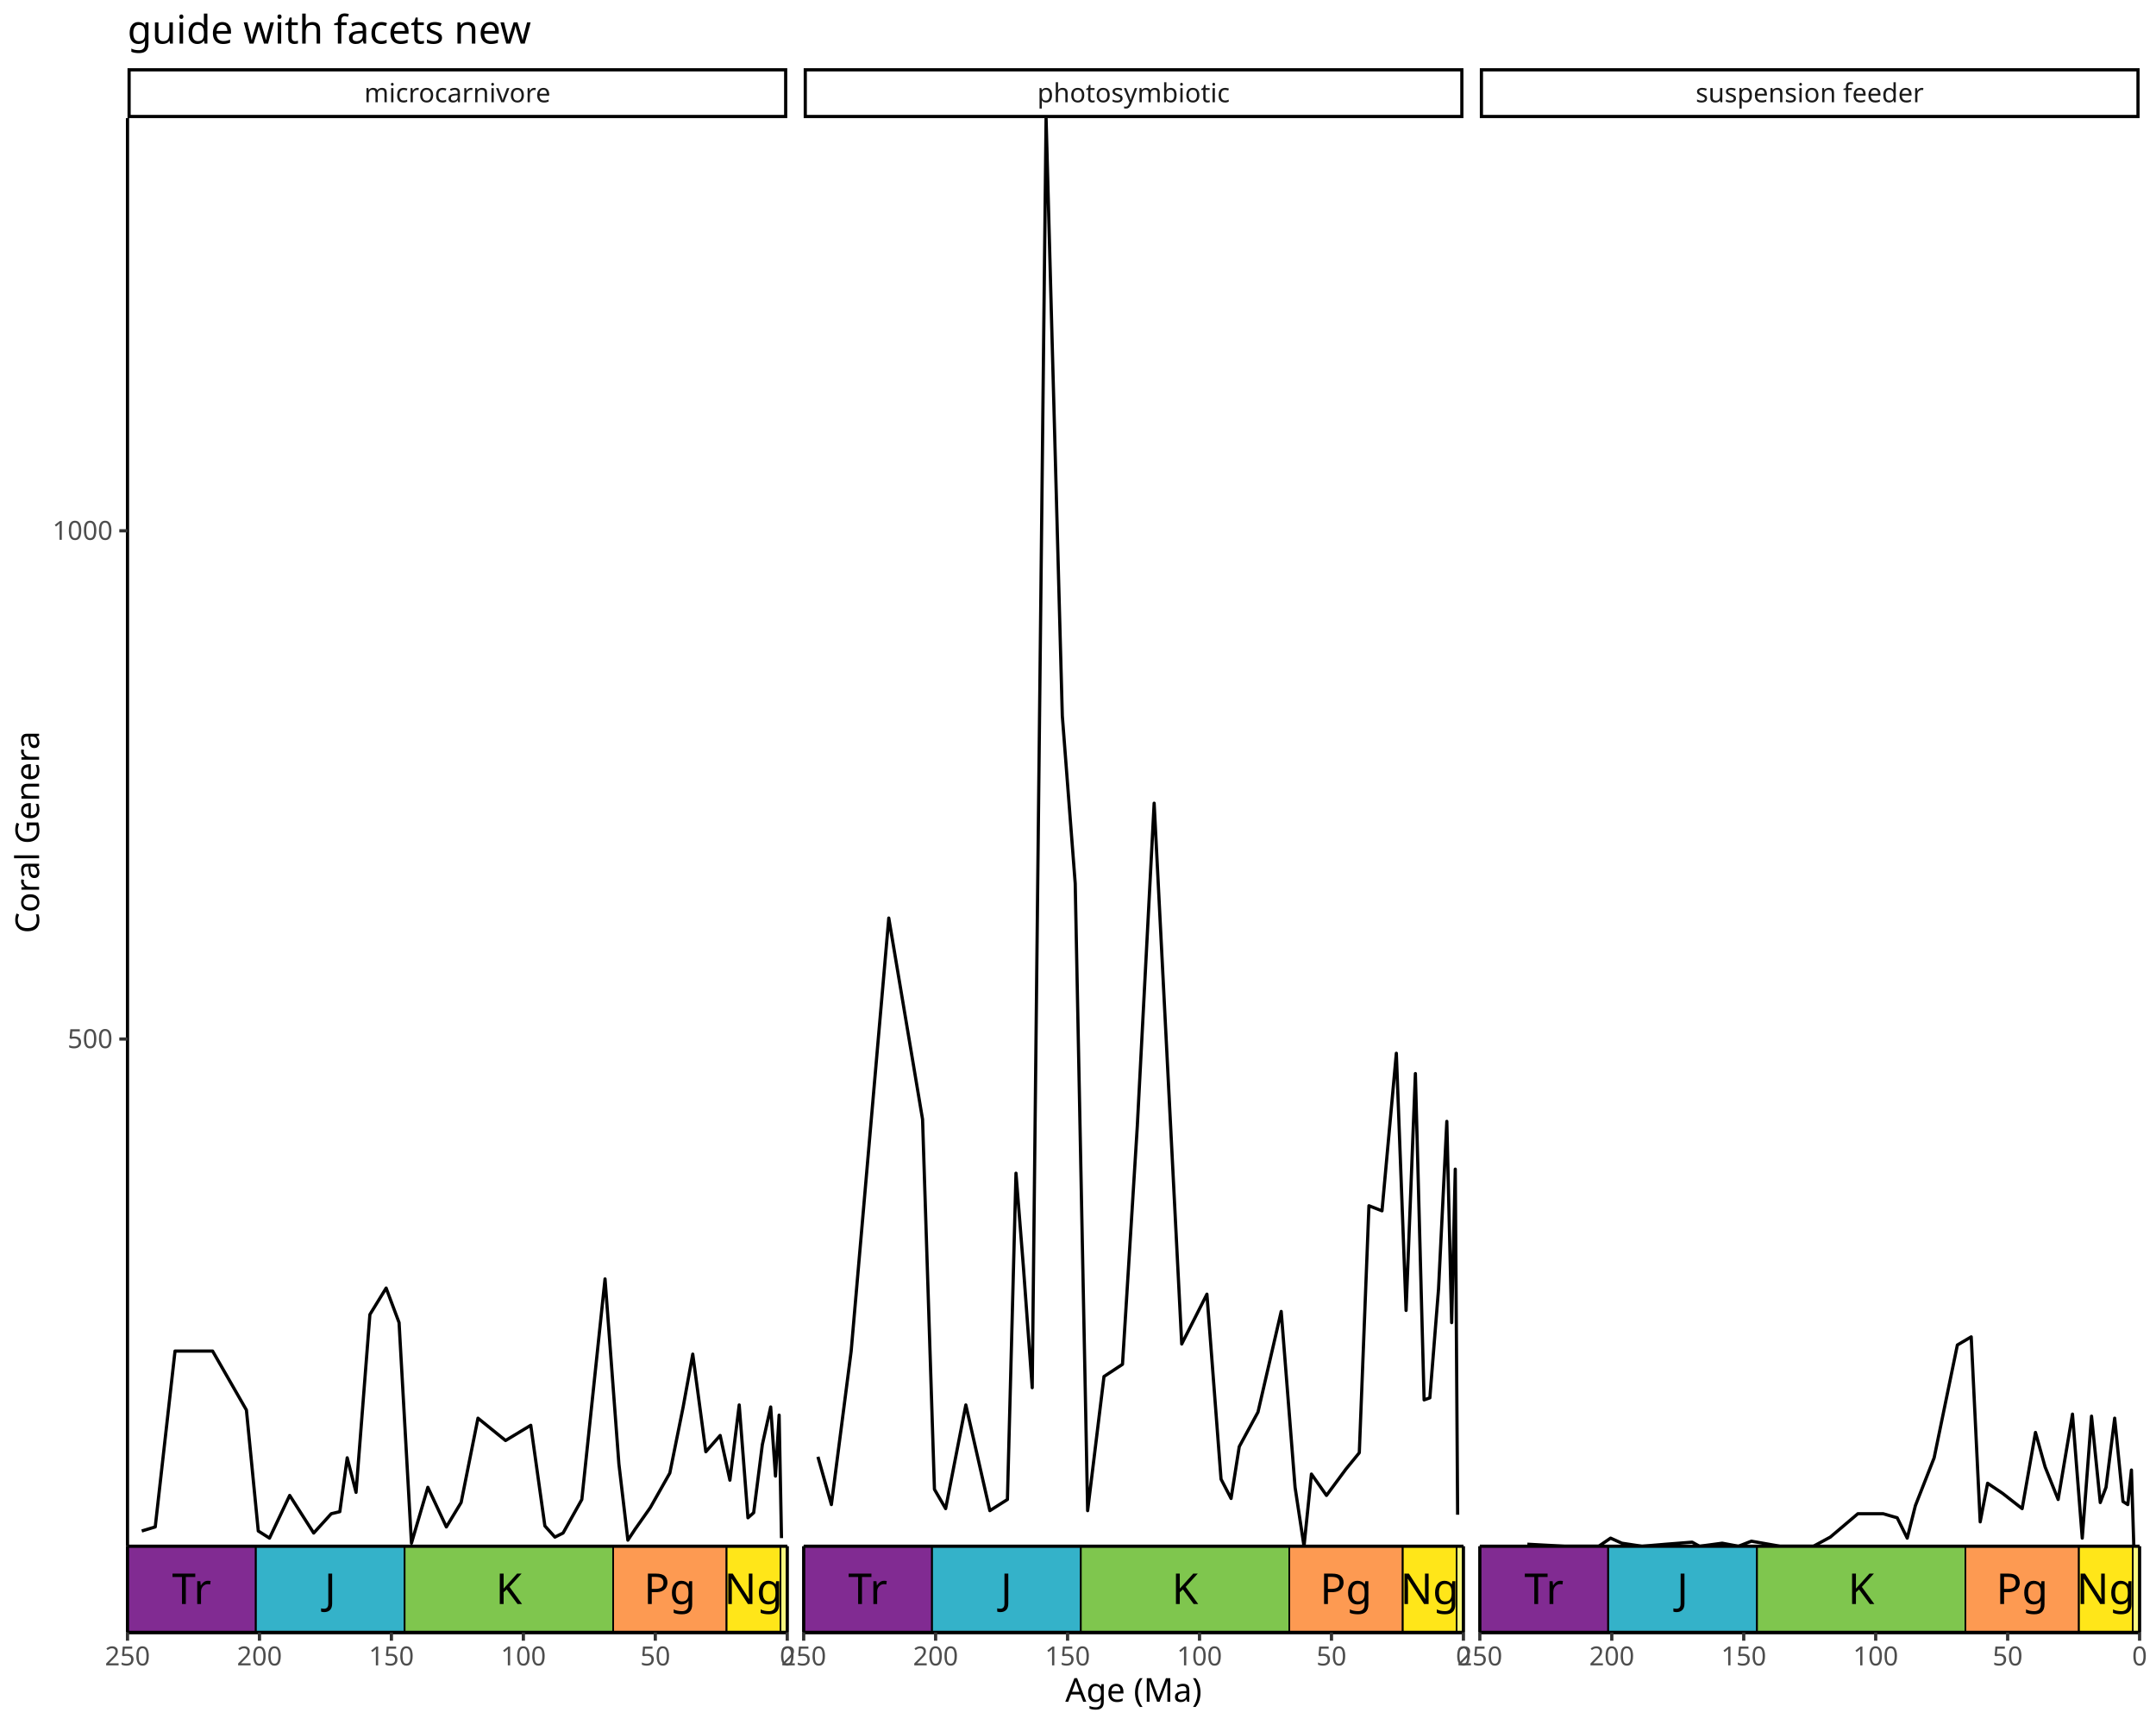
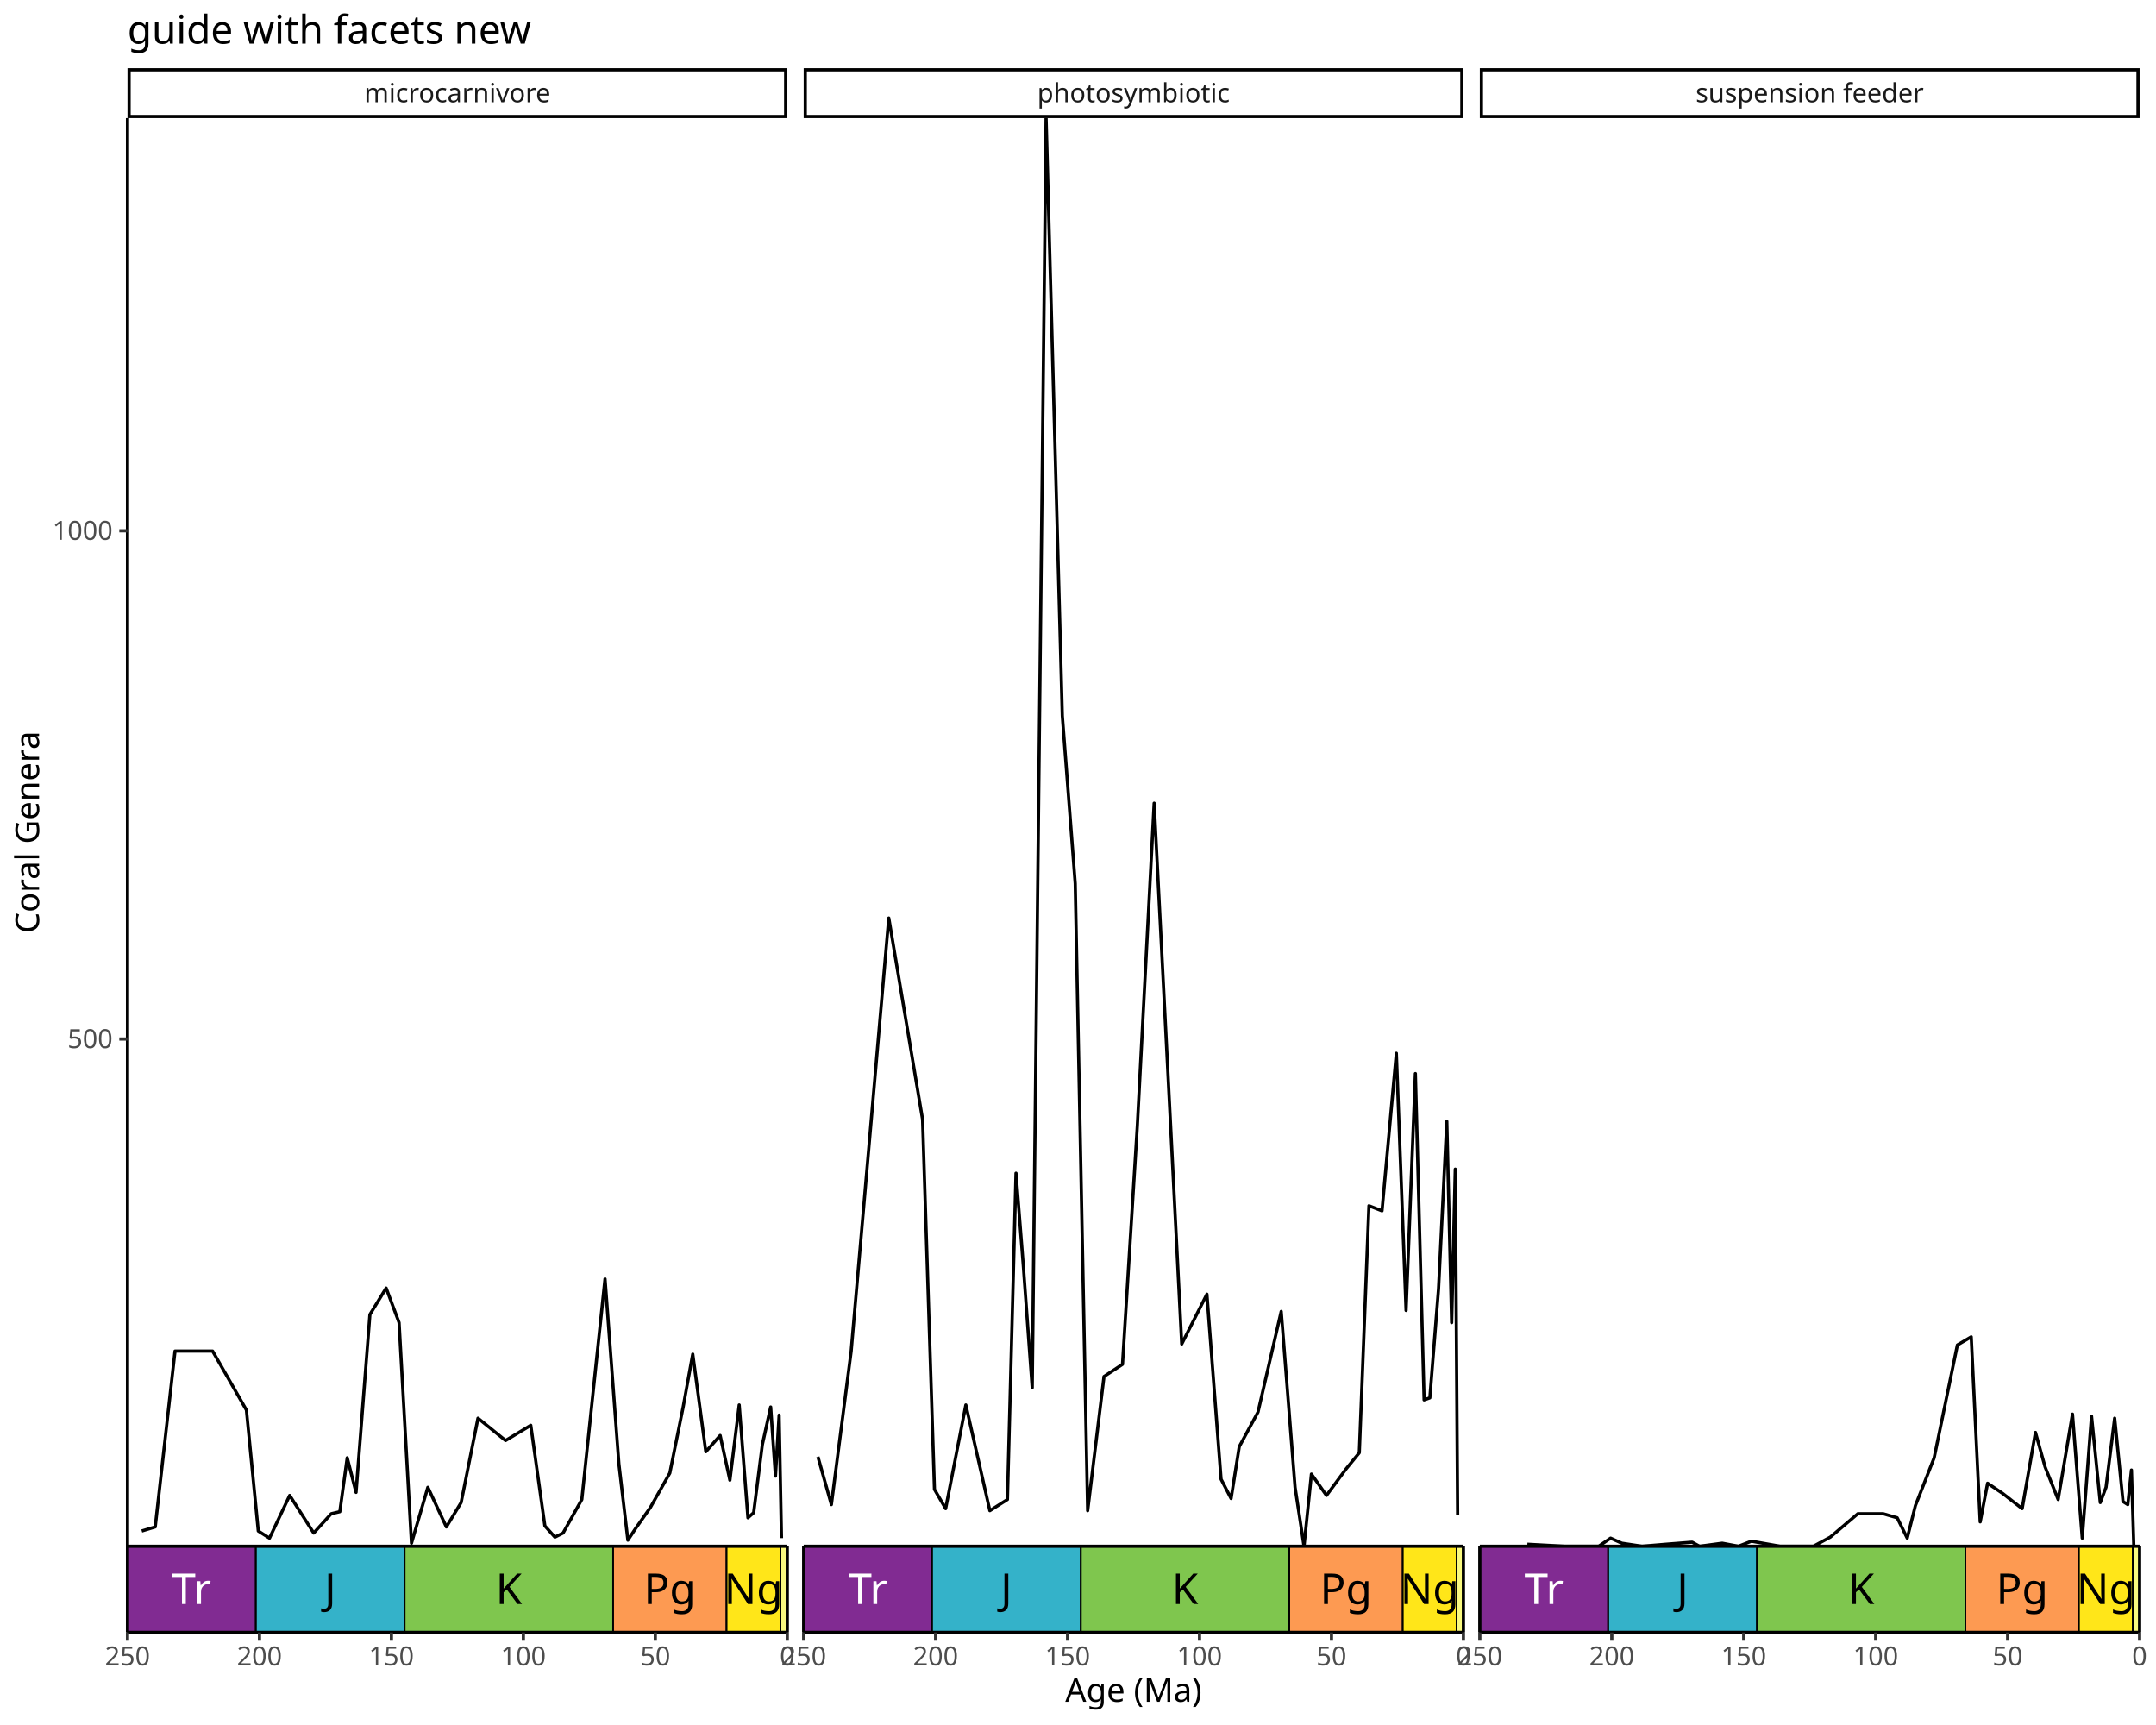
<svg xmlns="http://www.w3.org/2000/svg" class="svglite" data-engine-version="2.0" width="720.00pt" height="576.00pt" viewBox="0 0 720.00 576.00">
  <defs>
    <style type="text/css">
    .svglite line, .svglite polyline, .svglite polygon, .svglite path, .svglite rect, .svglite circle {
      fill: none;
      stroke: #000000;
      stroke-linecap: round;
      stroke-linejoin: round;
      stroke-miterlimit: 10.00;
    }
  </style>
  </defs>
  <rect width="100%" height="100%" style="stroke: none; fill: #FFFFFF;" />
  <defs>
    <clipPath id="cpMC4wMHw3MjAuMDB8MC4wMHw1NzYuMDA=">
      <rect x="0.00" y="0.00" width="720.00" height="576.00" />
    </clipPath>
  </defs>
  <g clip-path="url(#cpMC4wMHw3MjAuMDB8MC4wMHw1NzYuMDA=)">
    <rect x="0" y="0.00" width="720.00" height="576.00" style="stroke-width: 1.07; stroke: #FFFFFF; fill: #FFFFFF;" />
  </g>
  <defs>
    <clipPath id="cpNDIuNTh8MjYyLjkxfDM5LjQzfDUxNi4zMQ==">
      <rect x="42.58" y="39.43" width="220.33" height="476.88" />
    </clipPath>
  </defs>
  <g clip-path="url(#cpNDIuNTh8MjYyLjkxfDM5LjQzfDUxNi4zMQ==)">
    <rect x="42.58" y="39.43" width="220.33" height="476.88" style="stroke-width: 1.07; stroke: none; fill: #FFFFFF;" />
    <polyline points="47.34,511.22 51.84,509.86 58.45,451.14 71.00,451.14 82.29,470.83 86.25,511.22 90.00,513.60 96.74,499.34 104.76,511.90 110.62,505.45 113.48,504.77 115.95,486.78 118.90,498.32 123.53,438.93 128.95,430.10 133.27,441.64 137.41,515.29 142.88,496.63 149.06,509.86 153.99,501.72 159.62,473.55 168.83,481.01 177.25,475.92 181.96,509.52 185.31,513.26 188.04,511.90 194.30,500.70 202.05,427.05 206.68,488.82 209.68,514.28 212.15,510.54 217.17,503.41 223.69,491.87 228.14,469.81 231.35,452.16 235.71,484.75 240.50,479.32 243.75,494.25 246.86,469.13 249.78,506.81 251.69,505.11 254.59,482.37 257.37,469.81 258.97,492.89 260.19,472.53 260.98,513.60 " style="stroke-width: 1.07; stroke-linecap: butt;" />
  </g>
  <g clip-path="url(#cpMC4wMHw3MjAuMDB8MC4wMHw1NzYuMDA=)">
</g>
  <defs>
    <clipPath id="cpMjY4LjM5fDQ4OC43MXwzOS40M3w1MTYuMzE=">
      <rect x="268.39" y="39.43" width="220.33" height="476.88" />
    </clipPath>
  </defs>
  <g clip-path="url(#cpMjY4LjM5fDQ4OC43MXwzOS40M3w1MTYuMzE=)">
    <rect x="268.39" y="39.43" width="220.33" height="476.88" style="stroke-width: 1.07; stroke: none; fill: #FFFFFF;" />
    <polyline points="273.15,486.44 277.64,502.40 284.25,451.14 296.81,306.55 308.09,373.76 312.06,497.31 315.80,503.75 322.54,469.13 330.56,504.43 336.43,500.70 339.29,391.75 341.76,422.97 344.71,463.36 349.34,39.43 354.76,239.01 359.07,295.01 363.22,504.43 368.68,459.63 374.86,455.56 379.80,376.13 385.43,268.20 394.64,448.77 403.05,432.14 407.77,493.91 411.12,500.36 413.85,483.05 420.11,471.51 427.86,437.91 432.49,496.63 435.48,516.31 437.95,492.21 442.98,499.34 449.50,490.52 453.94,485.09 457.16,402.61 461.52,404.31 466.31,351.70 469.56,437.57 472.67,358.48 475.58,467.44 477.50,466.76 480.40,430.44 483.17,374.44 484.78,441.64 485.99,390.39 486.78,505.79 " style="stroke-width: 1.07; stroke-linecap: butt;" />
  </g>
  <g clip-path="url(#cpMC4wMHw3MjAuMDB8MC4wMHw1NzYuMDA=)">
</g>
  <defs>
    <clipPath id="cpNDk0LjE5fDcxNC41MnwzOS40M3w1MTYuMzE=">
      <rect x="494.19" y="39.43" width="220.33" height="476.88" />
    </clipPath>
  </defs>
  <g clip-path="url(#cpNDk0LjE5fDcxNC41MnwzOS40M3w1MTYuMzE=)">
    <rect x="494.19" y="39.43" width="220.33" height="476.88" style="stroke-width: 1.07; stroke: none; fill: #FFFFFF;" />
    <polyline points="510.06,515.63 522.62,516.31 533.90,516.31 537.86,513.60 541.61,515.29 548.35,516.31 556.37,515.63 565.10,514.95 567.56,516.31 575.14,515.29 580.56,516.31 584.88,514.62 594.49,516.31 605.60,516.31 611.23,513.26 620.44,505.45 628.86,505.45 633.57,506.81 636.92,513.60 639.65,502.74 645.91,486.78 653.67,449.11 658.29,446.39 661.29,508.17 663.76,495.27 668.78,498.66 675.30,503.75 679.75,478.30 682.97,489.84 687.32,500.70 692.11,472.19 695.37,513.60 698.47,472.87 701.39,501.72 703.31,496.63 706.20,473.55 708.98,501.38 710.58,502.40 711.80,490.86 712.59,516.31 " style="stroke-width: 1.07; stroke-linecap: butt;" />
  </g>
  <g clip-path="url(#cpMC4wMHw3MjAuMDB8MC4wMHw1NzYuMDA=)">
</g>
  <defs>
    <clipPath id="cpNDIuNTh8MjYyLjkxfDIyLjc4fDM5LjQz">
      <rect x="42.58" y="22.78" width="220.33" height="16.65" />
    </clipPath>
  </defs>
  <g clip-path="url(#cpNDIuNTh8MjYyLjkxfDIyLjc4fDM5LjQz)">
    <rect x="42.58" y="22.78" width="220.33" height="16.65" style="stroke-width: 2.13; fill: #FFFFFF;" />
    <text x="152.75" y="34.14" text-anchor="middle" style="font-size: 8.80px; fill: #1A1A1A; font-family: sans;" textLength="57.72px" lengthAdjust="spacingAndGlyphs">microcarnivore</text>
  </g>
  <g clip-path="url(#cpMC4wMHw3MjAuMDB8MC4wMHw1NzYuMDA=)">
</g>
  <defs>
    <clipPath id="cpMjY4LjM5fDQ4OC43MXwyMi43OHwzOS40Mw==">
      <rect x="268.39" y="22.78" width="220.33" height="16.65" />
    </clipPath>
  </defs>
  <g clip-path="url(#cpMjY4LjM5fDQ4OC43MXwyMi43OHwzOS40Mw==)">
    <rect x="268.39" y="22.78" width="220.33" height="16.65" style="stroke-width: 2.13; fill: #FFFFFF;" />
    <text x="378.55" y="34.14" text-anchor="middle" style="font-size: 8.80px; fill: #1A1A1A; font-family: sans;" textLength="58.71px" lengthAdjust="spacingAndGlyphs">photosymbiotic</text>
  </g>
  <g clip-path="url(#cpMC4wMHw3MjAuMDB8MC4wMHw1NzYuMDA=)">
</g>
  <defs>
    <clipPath id="cpNDk0LjE5fDcxNC41MnwyMi43OHwzOS40Mw==">
      <rect x="494.19" y="22.78" width="220.33" height="16.65" />
    </clipPath>
  </defs>
  <g clip-path="url(#cpNDk0LjE5fDcxNC41MnwyMi43OHwzOS40Mw==)">
    <rect x="494.19" y="22.78" width="220.33" height="16.65" style="stroke-width: 2.13; fill: #FFFFFF;" />
    <text x="604.36" y="34.14" text-anchor="middle" style="font-size: 8.80px; fill: #1A1A1A; font-family: sans;" textLength="71.93px" lengthAdjust="spacingAndGlyphs">suspension feeder</text>
  </g>
  <g clip-path="url(#cpMC4wMHw3MjAuMDB8MC4wMHw1NzYuMDA=)">
    <polygon points="262.91,516.31 260.64,516.31 260.64,545.11 262.91,545.11 " style="stroke-width: 1.07; stroke: none; stroke-linecap: butt; stroke-linejoin: miter; fill: #F9F97F;" />
    <polygon points="260.64,516.31 258.38,516.31 256.13,516.31 253.88,516.31 251.62,516.31 249.37,516.31 247.12,516.31 244.87,516.31 242.61,516.31 242.61,545.11 244.87,545.11 247.12,545.11 249.37,545.11 251.62,545.11 253.88,545.11 256.13,545.11 258.38,545.11 260.64,545.11 " style="stroke-width: 1.07; stroke: none; stroke-linecap: butt; stroke-linejoin: miter; fill: #FFE619;" />
    <polygon points="242.61,516.31 240.38,516.31 238.16,516.31 235.93,516.31 233.70,516.31 231.47,516.31 229.25,516.31 227.02,516.31 224.79,516.31 222.56,516.31 220.34,516.31 218.11,516.31 215.88,516.31 213.65,516.31 211.43,516.31 209.20,516.31 206.97,516.31 204.74,516.31 204.74,545.11 206.97,545.11 209.20,545.11 211.43,545.11 213.65,545.11 215.88,545.11 218.11,545.11 220.34,545.11 222.56,545.11 224.79,545.11 227.02,545.11 229.25,545.11 231.47,545.11 233.70,545.11 235.93,545.11 238.16,545.11 240.38,545.11 242.61,545.11 " style="stroke-width: 1.07; stroke: none; stroke-linecap: butt; stroke-linejoin: miter; fill: #FD9A52;" />
    <polygon points="204.74,516.31 202.50,516.31 200.25,516.31 198.01,516.31 195.76,516.31 193.51,516.31 191.27,516.31 189.02,516.31 186.78,516.31 184.53,516.31 182.28,516.31 180.04,516.31 177.79,516.31 175.55,516.31 173.30,516.31 171.05,516.31 168.81,516.31 166.56,516.31 164.32,516.31 162.07,516.31 159.82,516.31 157.58,516.31 155.33,516.31 153.09,516.31 150.84,516.31 148.60,516.31 146.35,516.31 144.10,516.31 141.86,516.31 139.61,516.31 137.37,516.31 135.12,516.31 135.12,545.11 137.37,545.11 139.61,545.11 141.86,545.11 144.10,545.11 146.35,545.11 148.60,545.11 150.84,545.11 153.09,545.11 155.33,545.11 157.58,545.11 159.82,545.11 162.07,545.11 164.32,545.11 166.56,545.11 168.81,545.11 171.05,545.11 173.30,545.11 175.55,545.11 177.79,545.11 180.04,545.11 182.28,545.11 184.53,545.11 186.78,545.11 189.02,545.11 191.27,545.11 193.51,545.11 195.76,545.11 198.01,545.11 200.25,545.11 202.50,545.11 204.74,545.11 " style="stroke-width: 1.07; stroke: none; stroke-linecap: butt; stroke-linejoin: miter; fill: #7FC64E;" />
    <polygon points="135.12,516.31 132.86,516.31 130.60,516.31 128.34,516.31 126.08,516.31 123.82,516.31 121.56,516.31 119.30,516.31 117.05,516.31 114.79,516.31 112.53,516.31 110.27,516.31 108.01,516.31 105.75,516.31 103.49,516.31 101.23,516.31 98.97,516.31 96.71,516.31 94.45,516.31 92.19,516.31 89.93,516.31 87.67,516.31 85.41,516.31 85.41,545.11 87.67,545.11 89.93,545.11 92.19,545.11 94.45,545.11 96.71,545.11 98.97,545.11 101.23,545.11 103.49,545.11 105.75,545.11 108.01,545.11 110.27,545.11 112.53,545.11 114.79,545.11 117.05,545.11 119.30,545.11 121.56,545.11 123.82,545.11 126.08,545.11 128.34,545.11 130.60,545.11 132.86,545.11 135.12,545.11 " style="stroke-width: 1.07; stroke: none; stroke-linecap: butt; stroke-linejoin: miter; fill: #34B2C9;" />
    <polygon points="85.41,516.31 83.16,516.31 80.91,516.31 78.65,516.31 76.40,516.31 74.14,516.31 71.89,516.31 69.63,516.31 67.38,516.31 65.13,516.31 62.87,516.31 60.62,516.31 58.36,516.31 56.11,516.31 53.85,516.31 51.60,516.31 49.35,516.31 47.09,516.31 44.84,516.31 42.58,516.31 42.58,545.11 44.84,545.11 47.09,545.11 49.35,545.11 51.60,545.11 53.85,545.11 56.11,545.11 58.36,545.11 60.62,545.11 62.87,545.11 65.13,545.11 67.38,545.11 69.63,545.11 71.89,545.11 74.14,545.11 76.40,545.11 78.65,545.11 80.91,545.11 83.16,545.11 85.41,545.11 " style="stroke-width: 1.07; stroke: none; stroke-linecap: butt; stroke-linejoin: miter; fill: #812B92;" />
    <polyline points="262.91,545.11 262.91,516.31 " style="stroke-width: 0.53; stroke-linecap: butt;" />
    <polyline points="260.64,545.11 260.64,516.31 " style="stroke-width: 0.53; stroke-linecap: butt;" />
    <polyline points="242.61,545.11 242.61,516.31 " style="stroke-width: 0.53; stroke-linecap: butt;" />
    <polyline points="204.74,545.11 204.74,516.31 " style="stroke-width: 0.53; stroke-linecap: butt;" />
    <polyline points="135.12,545.11 135.12,516.31 " style="stroke-width: 0.53; stroke-linecap: butt;" />
    <polyline points="85.41,545.11 85.41,516.31 " style="stroke-width: 0.53; stroke-linecap: butt;" />
    <polyline points="260.64,545.11 260.64,516.31 " style="stroke-width: 0.53; stroke-linecap: butt;" />
    <polyline points="242.61,545.11 242.61,516.31 " style="stroke-width: 0.53; stroke-linecap: butt;" />
    <polyline points="204.74,545.11 204.74,516.31 " style="stroke-width: 0.53; stroke-linecap: butt;" />
    <polyline points="135.12,545.11 135.12,516.31 " style="stroke-width: 0.53; stroke-linecap: butt;" />
    <polyline points="85.41,545.11 85.41,516.31 " style="stroke-width: 0.53; stroke-linecap: butt;" />
    <polyline points="42.58,545.11 42.58,516.31 " style="stroke-width: 0.53; stroke-linecap: butt;" />
    <text x="251.62" y="535.61" text-anchor="middle" style="font-size: 14.23px; font-family: sans;" textLength="18.19px" lengthAdjust="spacingAndGlyphs">Ng</text>
    <text x="223.68" y="535.61" text-anchor="middle" style="font-size: 14.23px; font-family: sans;" textLength="17.40px" lengthAdjust="spacingAndGlyphs">Pg</text>
    <text x="169.93" y="535.61" text-anchor="middle" style="font-size: 14.23px; font-family: sans;" textLength="9.49px" lengthAdjust="spacingAndGlyphs">K</text>
    <text x="110.27" y="535.61" text-anchor="middle" style="font-size: 14.23px; font-family: sans;" textLength="7.12px" lengthAdjust="spacingAndGlyphs">J</text>
-     <text x="64.00" y="535.61" text-anchor="middle" style="font-size: 14.23px; font-family: sans;" textLength="13.43px" lengthAdjust="spacingAndGlyphs">Tr</text>
+     <text x="64.00" y="535.61" text-anchor="middle" style="font-size: 14.23px; fill: #FFFFFF; font-family: sans;" textLength="13.43px" lengthAdjust="spacingAndGlyphs">Tr</text>
    <polyline points="42.58,545.11 42.58,516.31 " style="stroke-width: 1.07; stroke-linecap: butt;" />
    <polyline points="262.91,545.11 262.91,516.31 " style="stroke-width: 1.07; stroke-linecap: butt;" />
    <polyline points="42.58,516.31 44.81,516.31 47.03,516.31 49.26,516.31 51.48,516.31 53.71,516.31 55.94,516.31 58.16,516.31 60.39,516.31 62.61,516.31 64.84,516.31 67.06,516.31 69.29,516.31 71.51,516.31 73.74,516.31 75.97,516.31 78.19,516.31 80.42,516.31 82.64,516.31 84.87,516.31 87.09,516.31 89.32,516.31 91.54,516.31 93.77,516.31 96.00,516.31 98.22,516.31 100.45,516.31 102.67,516.31 104.90,516.31 107.12,516.31 109.35,516.31 111.57,516.31 113.80,516.31 116.02,516.31 118.25,516.31 120.48,516.31 122.70,516.31 124.93,516.31 127.15,516.31 129.38,516.31 131.60,516.31 133.83,516.31 136.05,516.31 138.28,516.31 140.51,516.31 142.73,516.31 144.96,516.31 147.18,516.31 149.41,516.31 151.63,516.31 153.86,516.31 156.08,516.31 158.31,516.31 160.54,516.31 162.76,516.31 164.99,516.31 167.21,516.31 169.44,516.31 171.66,516.31 173.89,516.31 176.11,516.31 178.34,516.31 180.56,516.31 182.79,516.31 185.02,516.31 187.24,516.31 189.47,516.31 191.69,516.31 193.92,516.31 196.14,516.31 198.37,516.31 200.59,516.31 202.82,516.31 205.05,516.31 207.27,516.31 209.50,516.31 211.72,516.31 213.95,516.31 216.17,516.31 218.40,516.31 220.62,516.31 222.85,516.31 225.08,516.31 227.30,516.31 229.53,516.31 231.75,516.31 233.98,516.31 236.20,516.31 238.43,516.31 240.65,516.31 242.88,516.31 245.10,516.31 247.33,516.31 249.56,516.31 251.78,516.31 254.01,516.31 256.23,516.31 258.46,516.31 260.68,516.31 262.91,516.31 " style="stroke-width: 1.07; stroke-linecap: butt;" />
    <polyline points="42.58,545.11 44.81,545.11 47.03,545.11 49.26,545.11 51.48,545.11 53.71,545.11 55.94,545.11 58.16,545.11 60.39,545.11 62.61,545.11 64.84,545.11 67.06,545.11 69.29,545.11 71.51,545.11 73.74,545.11 75.97,545.11 78.19,545.11 80.42,545.11 82.64,545.11 84.87,545.11 87.09,545.11 89.32,545.11 91.54,545.11 93.77,545.11 96.00,545.11 98.22,545.11 100.45,545.11 102.67,545.11 104.90,545.11 107.12,545.11 109.35,545.11 111.57,545.11 113.80,545.11 116.02,545.11 118.25,545.11 120.48,545.11 122.70,545.11 124.93,545.11 127.15,545.11 129.38,545.11 131.60,545.11 133.83,545.11 136.05,545.11 138.28,545.11 140.51,545.11 142.73,545.11 144.96,545.11 147.18,545.11 149.41,545.11 151.63,545.11 153.86,545.11 156.08,545.11 158.31,545.11 160.54,545.11 162.76,545.11 164.99,545.11 167.21,545.11 169.44,545.11 171.66,545.11 173.89,545.11 176.11,545.11 178.34,545.11 180.56,545.11 182.79,545.11 185.02,545.11 187.24,545.11 189.47,545.11 191.69,545.11 193.92,545.11 196.14,545.11 198.37,545.11 200.59,545.11 202.82,545.11 205.05,545.11 207.27,545.11 209.50,545.11 211.72,545.11 213.95,545.11 216.17,545.11 218.40,545.11 220.62,545.11 222.85,545.11 225.08,545.11 227.30,545.11 229.53,545.11 231.75,545.11 233.98,545.11 236.20,545.11 238.43,545.11 240.65,545.11 242.88,545.11 245.10,545.11 247.33,545.11 249.56,545.11 251.78,545.11 254.01,545.11 256.23,545.11 258.46,545.11 260.68,545.11 262.91,545.11 " style="stroke-width: 1.07; stroke-linecap: butt;" />
    <polyline points="42.58,545.11 262.91,545.11 " style="stroke-width: 1.07; stroke-linecap: butt;" />
    <polyline points="262.91,547.85 262.91,545.11 " style="stroke-width: 1.07; stroke: #333333; stroke-linecap: butt;" />
    <polyline points="218.84,547.85 218.84,545.11 " style="stroke-width: 1.07; stroke: #333333; stroke-linecap: butt;" />
    <polyline points="174.78,547.85 174.78,545.11 " style="stroke-width: 1.07; stroke: #333333; stroke-linecap: butt;" />
    <polyline points="130.71,547.85 130.71,545.11 " style="stroke-width: 1.07; stroke: #333333; stroke-linecap: butt;" />
    <polyline points="86.65,547.85 86.65,545.11 " style="stroke-width: 1.07; stroke: #333333; stroke-linecap: butt;" />
    <polyline points="42.58,547.85 42.58,545.11 " style="stroke-width: 1.07; stroke: #333333; stroke-linecap: butt;" />
    <text x="262.91" y="556.10" text-anchor="middle" style="font-size: 8.80px; fill: #4D4D4D; font-family: sans;" textLength="4.89px" lengthAdjust="spacingAndGlyphs">0</text>
    <text x="218.84" y="556.10" text-anchor="middle" style="font-size: 8.80px; fill: #4D4D4D; font-family: sans;" textLength="9.79px" lengthAdjust="spacingAndGlyphs">50</text>
    <text x="174.78" y="556.10" text-anchor="middle" style="font-size: 8.80px; fill: #4D4D4D; font-family: sans;" textLength="14.68px" lengthAdjust="spacingAndGlyphs">100</text>
    <text x="130.71" y="556.10" text-anchor="middle" style="font-size: 8.80px; fill: #4D4D4D; font-family: sans;" textLength="14.68px" lengthAdjust="spacingAndGlyphs">150</text>
    <text x="86.65" y="556.10" text-anchor="middle" style="font-size: 8.80px; fill: #4D4D4D; font-family: sans;" textLength="14.68px" lengthAdjust="spacingAndGlyphs">200</text>
    <text x="42.58" y="556.10" text-anchor="middle" style="font-size: 8.80px; fill: #4D4D4D; font-family: sans;" textLength="14.68px" lengthAdjust="spacingAndGlyphs">250</text>
    <polygon points="488.71,516.31 486.44,516.31 486.44,545.11 488.71,545.11 " style="stroke-width: 1.07; stroke: none; stroke-linecap: butt; stroke-linejoin: miter; fill: #F9F97F;" />
    <polygon points="486.44,516.31 484.19,516.31 481.94,516.31 479.68,516.31 477.43,516.31 475.18,516.31 472.92,516.31 470.67,516.31 468.42,516.31 468.42,545.11 470.67,545.11 472.92,545.11 475.18,545.11 477.43,545.11 479.68,545.11 481.94,545.11 484.19,545.11 486.44,545.11 " style="stroke-width: 1.07; stroke: none; stroke-linecap: butt; stroke-linejoin: miter; fill: #FFE619;" />
    <polygon points="468.42,516.31 466.19,516.31 463.96,516.31 461.74,516.31 459.51,516.31 457.28,516.31 455.05,516.31 452.82,516.31 450.60,516.31 448.37,516.31 446.14,516.31 443.91,516.31 441.69,516.31 439.46,516.31 437.23,516.31 435.00,516.31 432.78,516.31 430.55,516.31 430.55,545.11 432.78,545.11 435.00,545.11 437.23,545.11 439.46,545.11 441.69,545.11 443.91,545.11 446.14,545.11 448.37,545.11 450.60,545.11 452.82,545.11 455.05,545.11 457.28,545.11 459.51,545.11 461.74,545.11 463.96,545.11 466.19,545.11 468.42,545.11 " style="stroke-width: 1.07; stroke: none; stroke-linecap: butt; stroke-linejoin: miter; fill: #FD9A52;" />
    <polygon points="430.55,516.31 428.30,516.31 426.06,516.31 423.81,516.31 421.57,516.31 419.32,516.31 417.07,516.31 414.83,516.31 412.58,516.31 410.34,516.31 408.09,516.31 405.84,516.31 403.60,516.31 401.35,516.31 399.11,516.31 396.86,516.31 394.61,516.31 392.37,516.31 390.12,516.31 387.88,516.31 385.63,516.31 383.38,516.31 381.14,516.31 378.89,516.31 376.65,516.31 374.40,516.31 372.16,516.31 369.91,516.31 367.66,516.31 365.42,516.31 363.17,516.31 360.93,516.31 360.93,545.11 363.17,545.11 365.42,545.11 367.66,545.11 369.91,545.11 372.16,545.11 374.40,545.11 376.65,545.11 378.89,545.11 381.14,545.11 383.38,545.11 385.63,545.11 387.88,545.11 390.12,545.11 392.37,545.11 394.61,545.11 396.86,545.11 399.11,545.11 401.35,545.11 403.60,545.11 405.84,545.11 408.09,545.11 410.34,545.11 412.58,545.11 414.83,545.11 417.07,545.11 419.32,545.11 421.57,545.11 423.81,545.11 426.06,545.11 428.30,545.11 430.55,545.11 " style="stroke-width: 1.07; stroke: none; stroke-linecap: butt; stroke-linejoin: miter; fill: #7FC64E;" />
    <polygon points="360.93,516.31 358.67,516.31 356.41,516.31 354.15,516.31 351.89,516.31 349.63,516.31 347.37,516.31 345.11,516.31 342.85,516.31 340.59,516.31 338.33,516.31 336.07,516.31 333.81,516.31 331.55,516.31 329.29,516.31 327.04,516.31 324.78,516.31 322.52,516.31 320.26,516.31 318.00,516.31 315.74,516.31 313.48,516.31 311.22,516.31 311.22,545.11 313.48,545.11 315.74,545.11 318.00,545.11 320.26,545.11 322.52,545.11 324.78,545.11 327.04,545.11 329.29,545.11 331.55,545.11 333.81,545.11 336.07,545.11 338.33,545.11 340.59,545.11 342.85,545.11 345.11,545.11 347.37,545.11 349.63,545.11 351.89,545.11 354.15,545.11 356.41,545.11 358.67,545.11 360.93,545.11 " style="stroke-width: 1.07; stroke: none; stroke-linecap: butt; stroke-linejoin: miter; fill: #34B2C9;" />
    <polygon points="311.22,516.31 308.97,516.31 306.71,516.31 304.46,516.31 302.20,516.31 299.95,516.31 297.69,516.31 295.44,516.31 293.19,516.31 290.93,516.31 288.68,516.31 286.42,516.31 284.17,516.31 281.91,516.31 279.66,516.31 277.41,516.31 275.15,516.31 272.90,516.31 270.64,516.31 268.39,516.31 268.39,545.11 270.64,545.11 272.90,545.11 275.15,545.11 277.41,545.11 279.66,545.11 281.91,545.11 284.17,545.11 286.42,545.11 288.68,545.11 290.93,545.11 293.19,545.11 295.44,545.11 297.69,545.11 299.95,545.11 302.20,545.11 304.46,545.11 306.71,545.11 308.97,545.11 311.22,545.11 " style="stroke-width: 1.07; stroke: none; stroke-linecap: butt; stroke-linejoin: miter; fill: #812B92;" />
    <polyline points="488.71,545.11 488.71,516.31 " style="stroke-width: 0.53; stroke-linecap: butt;" />
    <polyline points="486.44,545.11 486.44,516.31 " style="stroke-width: 0.53; stroke-linecap: butt;" />
    <polyline points="468.42,545.11 468.42,516.31 " style="stroke-width: 0.53; stroke-linecap: butt;" />
    <polyline points="430.55,545.11 430.55,516.31 " style="stroke-width: 0.53; stroke-linecap: butt;" />
    <polyline points="360.93,545.11 360.93,516.31 " style="stroke-width: 0.53; stroke-linecap: butt;" />
    <polyline points="311.22,545.11 311.22,516.31 " style="stroke-width: 0.53; stroke-linecap: butt;" />
    <polyline points="486.44,545.11 486.44,516.31 " style="stroke-width: 0.53; stroke-linecap: butt;" />
    <polyline points="468.42,545.11 468.42,516.31 " style="stroke-width: 0.53; stroke-linecap: butt;" />
    <polyline points="430.55,545.11 430.55,516.31 " style="stroke-width: 0.53; stroke-linecap: butt;" />
    <polyline points="360.93,545.11 360.93,516.31 " style="stroke-width: 0.53; stroke-linecap: butt;" />
    <polyline points="311.22,545.11 311.22,516.31 " style="stroke-width: 0.53; stroke-linecap: butt;" />
    <polyline points="268.39,545.11 268.39,516.31 " style="stroke-width: 0.53; stroke-linecap: butt;" />
    <text x="477.43" y="535.61" text-anchor="middle" style="font-size: 14.23px; font-family: sans;" textLength="18.19px" lengthAdjust="spacingAndGlyphs">Ng</text>
    <text x="449.48" y="535.61" text-anchor="middle" style="font-size: 14.23px; font-family: sans;" textLength="17.40px" lengthAdjust="spacingAndGlyphs">Pg</text>
    <text x="395.74" y="535.61" text-anchor="middle" style="font-size: 14.23px; font-family: sans;" textLength="9.49px" lengthAdjust="spacingAndGlyphs">K</text>
    <text x="336.07" y="535.61" text-anchor="middle" style="font-size: 14.23px; font-family: sans;" textLength="7.12px" lengthAdjust="spacingAndGlyphs">J</text>
-     <text x="289.80" y="535.61" text-anchor="middle" style="font-size: 14.23px; font-family: sans;" textLength="13.43px" lengthAdjust="spacingAndGlyphs">Tr</text>
+     <text x="289.80" y="535.61" text-anchor="middle" style="font-size: 14.23px; fill: #FFFFFF; font-family: sans;" textLength="13.43px" lengthAdjust="spacingAndGlyphs">Tr</text>
    <polyline points="268.39,545.11 268.39,516.31 " style="stroke-width: 1.07; stroke-linecap: butt;" />
    <polyline points="488.71,545.11 488.71,516.31 " style="stroke-width: 1.07; stroke-linecap: butt;" />
    <polyline points="268.39,516.31 270.61,516.31 272.84,516.31 275.07,516.31 277.29,516.31 279.52,516.31 281.74,516.31 283.97,516.31 286.19,516.31 288.42,516.31 290.64,516.31 292.87,516.31 295.09,516.31 297.32,516.31 299.55,516.31 301.77,516.31 304.00,516.31 306.22,516.31 308.45,516.31 310.67,516.31 312.90,516.31 315.12,516.31 317.35,516.31 319.58,516.31 321.80,516.31 324.03,516.31 326.25,516.31 328.48,516.31 330.70,516.31 332.93,516.31 335.15,516.31 337.38,516.31 339.61,516.31 341.83,516.31 344.06,516.31 346.28,516.31 348.51,516.31 350.73,516.31 352.96,516.31 355.18,516.31 357.41,516.31 359.63,516.31 361.86,516.31 364.09,516.31 366.31,516.31 368.54,516.31 370.76,516.31 372.99,516.31 375.21,516.31 377.44,516.31 379.66,516.31 381.89,516.31 384.12,516.31 386.34,516.31 388.57,516.31 390.79,516.31 393.02,516.31 395.24,516.31 397.47,516.31 399.69,516.31 401.92,516.31 404.15,516.31 406.37,516.31 408.60,516.31 410.82,516.31 413.05,516.31 415.27,516.31 417.50,516.31 419.72,516.31 421.95,516.31 424.17,516.31 426.40,516.31 428.63,516.31 430.85,516.31 433.08,516.31 435.30,516.31 437.53,516.31 439.75,516.31 441.98,516.31 444.20,516.31 446.43,516.31 448.66,516.31 450.88,516.31 453.11,516.31 455.33,516.31 457.56,516.31 459.78,516.31 462.01,516.31 464.23,516.31 466.46,516.31 468.69,516.31 470.91,516.31 473.14,516.31 475.36,516.31 477.59,516.31 479.81,516.31 482.04,516.31 484.26,516.31 486.49,516.31 488.71,516.31 " style="stroke-width: 1.07; stroke-linecap: butt;" />
    <polyline points="268.39,545.11 270.61,545.11 272.84,545.11 275.07,545.11 277.29,545.11 279.52,545.11 281.74,545.11 283.97,545.11 286.19,545.11 288.42,545.11 290.64,545.11 292.87,545.11 295.09,545.11 297.32,545.11 299.55,545.11 301.77,545.11 304.00,545.11 306.22,545.11 308.45,545.11 310.67,545.11 312.90,545.11 315.12,545.11 317.35,545.11 319.58,545.11 321.80,545.11 324.03,545.11 326.25,545.11 328.48,545.11 330.70,545.11 332.93,545.11 335.15,545.11 337.38,545.11 339.61,545.11 341.83,545.11 344.06,545.11 346.28,545.11 348.51,545.11 350.73,545.11 352.96,545.11 355.18,545.11 357.41,545.11 359.63,545.11 361.86,545.11 364.09,545.11 366.31,545.11 368.54,545.11 370.76,545.11 372.99,545.11 375.21,545.11 377.44,545.11 379.66,545.11 381.89,545.11 384.12,545.11 386.34,545.11 388.57,545.11 390.79,545.11 393.02,545.11 395.24,545.11 397.47,545.11 399.69,545.11 401.92,545.11 404.15,545.11 406.37,545.11 408.60,545.11 410.82,545.11 413.05,545.11 415.27,545.11 417.50,545.11 419.72,545.11 421.95,545.11 424.17,545.11 426.40,545.11 428.63,545.11 430.85,545.11 433.08,545.11 435.30,545.11 437.53,545.11 439.75,545.11 441.98,545.11 444.20,545.11 446.43,545.11 448.66,545.11 450.88,545.11 453.11,545.11 455.33,545.11 457.56,545.11 459.78,545.11 462.01,545.11 464.23,545.11 466.46,545.11 468.69,545.11 470.91,545.11 473.14,545.11 475.36,545.11 477.59,545.11 479.81,545.11 482.04,545.11 484.26,545.11 486.49,545.11 488.71,545.11 " style="stroke-width: 1.07; stroke-linecap: butt;" />
    <polyline points="268.39,545.11 488.71,545.11 " style="stroke-width: 1.07; stroke-linecap: butt;" />
    <polyline points="488.71,547.85 488.71,545.11 " style="stroke-width: 1.07; stroke: #333333; stroke-linecap: butt;" />
    <polyline points="444.65,547.85 444.65,545.11 " style="stroke-width: 1.07; stroke: #333333; stroke-linecap: butt;" />
    <polyline points="400.58,547.85 400.58,545.11 " style="stroke-width: 1.07; stroke: #333333; stroke-linecap: butt;" />
    <polyline points="356.52,547.85 356.52,545.11 " style="stroke-width: 1.07; stroke: #333333; stroke-linecap: butt;" />
    <polyline points="312.45,547.85 312.45,545.11 " style="stroke-width: 1.07; stroke: #333333; stroke-linecap: butt;" />
    <polyline points="268.39,547.85 268.39,545.11 " style="stroke-width: 1.07; stroke: #333333; stroke-linecap: butt;" />
    <text x="488.71" y="556.10" text-anchor="middle" style="font-size: 8.80px; fill: #4D4D4D; font-family: sans;" textLength="4.89px" lengthAdjust="spacingAndGlyphs">0</text>
    <text x="444.65" y="556.10" text-anchor="middle" style="font-size: 8.80px; fill: #4D4D4D; font-family: sans;" textLength="9.79px" lengthAdjust="spacingAndGlyphs">50</text>
    <text x="400.58" y="556.10" text-anchor="middle" style="font-size: 8.80px; fill: #4D4D4D; font-family: sans;" textLength="14.68px" lengthAdjust="spacingAndGlyphs">100</text>
    <text x="356.52" y="556.10" text-anchor="middle" style="font-size: 8.80px; fill: #4D4D4D; font-family: sans;" textLength="14.68px" lengthAdjust="spacingAndGlyphs">150</text>
    <text x="312.45" y="556.10" text-anchor="middle" style="font-size: 8.80px; fill: #4D4D4D; font-family: sans;" textLength="14.68px" lengthAdjust="spacingAndGlyphs">200</text>
    <text x="268.39" y="556.10" text-anchor="middle" style="font-size: 8.80px; fill: #4D4D4D; font-family: sans;" textLength="14.68px" lengthAdjust="spacingAndGlyphs">250</text>
    <polygon points="714.52,516.31 712.25,516.31 712.25,545.11 714.52,545.11 " style="stroke-width: 1.07; stroke: none; stroke-linecap: butt; stroke-linejoin: miter; fill: #F9F97F;" />
    <polygon points="712.25,516.31 709.99,516.31 707.74,516.31 705.49,516.31 703.24,516.31 700.98,516.31 698.73,516.31 696.48,516.31 694.22,516.31 694.22,545.11 696.48,545.11 698.73,545.11 700.98,545.11 703.24,545.11 705.49,545.11 707.74,545.11 709.99,545.11 712.25,545.11 " style="stroke-width: 1.07; stroke: none; stroke-linecap: butt; stroke-linejoin: miter; fill: #FFE619;" />
    <polygon points="694.22,516.31 692.00,516.31 689.77,516.31 687.54,516.31 685.31,516.31 683.09,516.31 680.86,516.31 678.63,516.31 676.40,516.31 674.18,516.31 671.95,516.31 669.72,516.31 667.49,516.31 665.26,516.31 663.04,516.31 660.81,516.31 658.58,516.31 656.35,516.31 656.35,545.11 658.58,545.11 660.81,545.11 663.04,545.11 665.26,545.11 667.49,545.11 669.72,545.11 671.95,545.11 674.18,545.11 676.40,545.11 678.63,545.11 680.86,545.11 683.09,545.11 685.31,545.11 687.54,545.11 689.77,545.11 692.00,545.11 694.22,545.11 " style="stroke-width: 1.07; stroke: none; stroke-linecap: butt; stroke-linejoin: miter; fill: #FD9A52;" />
    <polygon points="656.35,516.31 654.11,516.31 651.86,516.31 649.62,516.31 647.37,516.31 645.12,516.31 642.88,516.31 640.63,516.31 638.39,516.31 636.14,516.31 633.90,516.31 631.65,516.31 629.40,516.31 627.16,516.31 624.91,516.31 622.67,516.31 620.42,516.31 618.17,516.31 615.93,516.31 613.68,516.31 611.44,516.31 609.19,516.31 606.94,516.31 604.70,516.31 602.45,516.31 600.21,516.31 597.96,516.31 595.71,516.31 593.47,516.31 591.22,516.31 588.98,516.31 586.73,516.31 586.73,545.11 588.98,545.11 591.22,545.11 593.47,545.11 595.71,545.11 597.96,545.11 600.21,545.11 602.45,545.11 604.70,545.11 606.94,545.11 609.19,545.11 611.44,545.11 613.68,545.11 615.93,545.11 618.17,545.11 620.42,545.11 622.67,545.11 624.91,545.11 627.16,545.11 629.40,545.11 631.65,545.11 633.90,545.11 636.14,545.11 638.39,545.11 640.63,545.11 642.88,545.11 645.12,545.11 647.37,545.11 649.62,545.11 651.86,545.11 654.11,545.11 656.35,545.11 " style="stroke-width: 1.07; stroke: none; stroke-linecap: butt; stroke-linejoin: miter; fill: #7FC64E;" />
    <polygon points="586.73,516.31 584.47,516.31 582.21,516.31 579.95,516.31 577.69,516.31 575.43,516.31 573.18,516.31 570.92,516.31 568.66,516.31 566.40,516.31 564.14,516.31 561.88,516.31 559.62,516.31 557.36,516.31 555.10,516.31 552.84,516.31 550.58,516.31 548.32,516.31 546.06,516.31 543.80,516.31 541.54,516.31 539.29,516.31 537.03,516.31 537.03,545.11 539.29,545.11 541.54,545.11 543.80,545.11 546.06,545.11 548.32,545.11 550.58,545.11 552.84,545.11 555.10,545.11 557.36,545.11 559.62,545.11 561.88,545.11 564.14,545.11 566.40,545.11 568.66,545.11 570.92,545.11 573.18,545.11 575.43,545.11 577.69,545.11 579.95,545.11 582.21,545.11 584.47,545.11 586.73,545.11 " style="stroke-width: 1.07; stroke: none; stroke-linecap: butt; stroke-linejoin: miter; fill: #34B2C9;" />
    <polygon points="537.03,516.31 534.77,516.31 532.52,516.31 530.26,516.31 528.01,516.31 525.75,516.31 523.50,516.31 521.25,516.31 518.99,516.31 516.74,516.31 514.48,516.31 512.23,516.31 509.97,516.31 507.72,516.31 505.47,516.31 503.21,516.31 500.96,516.31 498.70,516.31 496.45,516.31 494.19,516.31 494.19,545.11 496.45,545.11 498.70,545.11 500.96,545.11 503.21,545.11 505.47,545.11 507.72,545.11 509.97,545.11 512.23,545.11 514.48,545.11 516.74,545.11 518.99,545.11 521.25,545.11 523.50,545.11 525.75,545.11 528.01,545.11 530.26,545.11 532.52,545.11 534.77,545.11 537.03,545.11 " style="stroke-width: 1.07; stroke: none; stroke-linecap: butt; stroke-linejoin: miter; fill: #812B92;" />
    <polyline points="714.52,545.11 714.52,516.31 " style="stroke-width: 0.53; stroke-linecap: butt;" />
    <polyline points="712.25,545.11 712.25,516.31 " style="stroke-width: 0.53; stroke-linecap: butt;" />
    <polyline points="694.22,545.11 694.22,516.31 " style="stroke-width: 0.53; stroke-linecap: butt;" />
    <polyline points="656.35,545.11 656.35,516.31 " style="stroke-width: 0.53; stroke-linecap: butt;" />
    <polyline points="586.73,545.11 586.73,516.31 " style="stroke-width: 0.53; stroke-linecap: butt;" />
    <polyline points="537.03,545.11 537.03,516.31 " style="stroke-width: 0.53; stroke-linecap: butt;" />
    <polyline points="712.25,545.11 712.25,516.31 " style="stroke-width: 0.53; stroke-linecap: butt;" />
    <polyline points="694.22,545.11 694.22,516.31 " style="stroke-width: 0.53; stroke-linecap: butt;" />
    <polyline points="656.35,545.11 656.35,516.31 " style="stroke-width: 0.53; stroke-linecap: butt;" />
    <polyline points="586.73,545.11 586.73,516.31 " style="stroke-width: 0.53; stroke-linecap: butt;" />
    <polyline points="537.03,545.11 537.03,516.31 " style="stroke-width: 0.53; stroke-linecap: butt;" />
    <polyline points="494.19,545.11 494.19,516.31 " style="stroke-width: 0.53; stroke-linecap: butt;" />
    <text x="703.24" y="535.61" text-anchor="middle" style="font-size: 14.23px; font-family: sans;" textLength="18.19px" lengthAdjust="spacingAndGlyphs">Ng</text>
    <text x="675.29" y="535.61" text-anchor="middle" style="font-size: 14.23px; font-family: sans;" textLength="17.40px" lengthAdjust="spacingAndGlyphs">Pg</text>
    <text x="621.54" y="535.61" text-anchor="middle" style="font-size: 14.23px; font-family: sans;" textLength="9.49px" lengthAdjust="spacingAndGlyphs">K</text>
    <text x="561.88" y="535.61" text-anchor="middle" style="font-size: 14.23px; font-family: sans;" textLength="7.12px" lengthAdjust="spacingAndGlyphs">J</text>
-     <text x="515.61" y="535.61" text-anchor="middle" style="font-size: 14.23px; font-family: sans;" textLength="13.43px" lengthAdjust="spacingAndGlyphs">Tr</text>
+     <text x="515.61" y="535.61" text-anchor="middle" style="font-size: 14.23px; fill: #FFFFFF; font-family: sans;" textLength="13.43px" lengthAdjust="spacingAndGlyphs">Tr</text>
    <polyline points="494.19,545.11 494.19,516.31 " style="stroke-width: 1.07; stroke-linecap: butt;" />
    <polyline points="714.52,545.11 714.52,516.31 " style="stroke-width: 1.07; stroke-linecap: butt;" />
    <polyline points="494.19,516.31 496.42,516.31 498.65,516.31 500.87,516.31 503.10,516.31 505.32,516.31 507.55,516.31 509.77,516.31 512.00,516.31 514.22,516.31 516.45,516.31 518.67,516.31 520.90,516.31 523.13,516.31 525.35,516.31 527.58,516.31 529.80,516.31 532.03,516.31 534.25,516.31 536.48,516.31 538.70,516.31 540.93,516.31 543.16,516.31 545.38,516.31 547.61,516.31 549.83,516.31 552.06,516.31 554.28,516.31 556.51,516.31 558.73,516.31 560.96,516.31 563.19,516.31 565.41,516.31 567.64,516.31 569.86,516.31 572.09,516.31 574.31,516.31 576.54,516.31 578.76,516.31 580.99,516.31 583.21,516.31 585.44,516.31 587.67,516.31 589.89,516.31 592.12,516.31 594.34,516.31 596.57,516.31 598.79,516.31 601.02,516.31 603.24,516.31 605.47,516.31 607.70,516.31 609.92,516.31 612.15,516.31 614.37,516.31 616.60,516.31 618.82,516.31 621.05,516.31 623.27,516.31 625.50,516.31 627.73,516.31 629.95,516.31 632.18,516.31 634.40,516.31 636.63,516.31 638.85,516.31 641.08,516.31 643.30,516.31 645.53,516.31 647.76,516.31 649.98,516.31 652.21,516.31 654.43,516.31 656.66,516.31 658.88,516.31 661.11,516.31 663.33,516.31 665.56,516.31 667.78,516.31 670.01,516.31 672.24,516.31 674.46,516.31 676.69,516.31 678.91,516.31 681.14,516.31 683.36,516.31 685.59,516.31 687.81,516.31 690.04,516.31 692.27,516.31 694.49,516.31 696.72,516.31 698.94,516.31 701.17,516.31 703.39,516.31 705.62,516.31 707.84,516.31 710.07,516.31 712.30,516.31 714.52,516.31 " style="stroke-width: 1.07; stroke-linecap: butt;" />
    <polyline points="494.19,545.11 496.42,545.11 498.65,545.11 500.87,545.11 503.10,545.11 505.32,545.11 507.55,545.11 509.77,545.11 512.00,545.11 514.22,545.11 516.45,545.11 518.67,545.11 520.90,545.11 523.13,545.11 525.35,545.11 527.58,545.11 529.80,545.11 532.03,545.11 534.25,545.11 536.48,545.11 538.70,545.11 540.93,545.11 543.16,545.11 545.38,545.11 547.61,545.11 549.83,545.11 552.06,545.11 554.28,545.11 556.51,545.11 558.73,545.11 560.96,545.11 563.19,545.11 565.41,545.11 567.64,545.11 569.86,545.11 572.09,545.11 574.31,545.11 576.54,545.11 578.76,545.11 580.99,545.11 583.21,545.11 585.44,545.11 587.67,545.11 589.89,545.11 592.12,545.11 594.34,545.11 596.57,545.11 598.79,545.11 601.02,545.11 603.24,545.11 605.47,545.11 607.70,545.11 609.92,545.11 612.15,545.11 614.37,545.11 616.60,545.11 618.82,545.11 621.05,545.11 623.27,545.11 625.50,545.11 627.73,545.11 629.95,545.11 632.18,545.11 634.40,545.11 636.63,545.11 638.85,545.11 641.08,545.11 643.30,545.11 645.53,545.11 647.76,545.11 649.98,545.11 652.21,545.11 654.43,545.11 656.66,545.11 658.88,545.11 661.11,545.11 663.33,545.11 665.56,545.11 667.78,545.11 670.01,545.11 672.24,545.11 674.46,545.11 676.69,545.11 678.91,545.11 681.14,545.11 683.36,545.11 685.59,545.11 687.81,545.11 690.04,545.11 692.27,545.11 694.49,545.11 696.72,545.11 698.94,545.11 701.17,545.11 703.39,545.11 705.62,545.11 707.84,545.11 710.07,545.11 712.30,545.11 714.52,545.11 " style="stroke-width: 1.07; stroke-linecap: butt;" />
    <polyline points="494.19,545.11 714.52,545.11 " style="stroke-width: 1.07; stroke-linecap: butt;" />
    <polyline points="714.52,547.85 714.52,545.11 " style="stroke-width: 1.07; stroke: #333333; stroke-linecap: butt;" />
    <polyline points="670.46,547.85 670.46,545.11 " style="stroke-width: 1.07; stroke: #333333; stroke-linecap: butt;" />
    <polyline points="626.39,547.85 626.39,545.11 " style="stroke-width: 1.07; stroke: #333333; stroke-linecap: butt;" />
    <polyline points="582.32,547.85 582.32,545.11 " style="stroke-width: 1.07; stroke: #333333; stroke-linecap: butt;" />
    <polyline points="538.26,547.85 538.26,545.11 " style="stroke-width: 1.07; stroke: #333333; stroke-linecap: butt;" />
    <polyline points="494.19,547.85 494.19,545.11 " style="stroke-width: 1.07; stroke: #333333; stroke-linecap: butt;" />
    <text x="714.52" y="556.10" text-anchor="middle" style="font-size: 8.80px; fill: #4D4D4D; font-family: sans;" textLength="4.89px" lengthAdjust="spacingAndGlyphs">0</text>
    <text x="670.46" y="556.10" text-anchor="middle" style="font-size: 8.80px; fill: #4D4D4D; font-family: sans;" textLength="9.79px" lengthAdjust="spacingAndGlyphs">50</text>
    <text x="626.39" y="556.10" text-anchor="middle" style="font-size: 8.80px; fill: #4D4D4D; font-family: sans;" textLength="14.68px" lengthAdjust="spacingAndGlyphs">100</text>
    <text x="582.32" y="556.10" text-anchor="middle" style="font-size: 8.80px; fill: #4D4D4D; font-family: sans;" textLength="14.68px" lengthAdjust="spacingAndGlyphs">150</text>
    <text x="538.26" y="556.10" text-anchor="middle" style="font-size: 8.80px; fill: #4D4D4D; font-family: sans;" textLength="14.68px" lengthAdjust="spacingAndGlyphs">200</text>
    <text x="494.19" y="556.10" text-anchor="middle" style="font-size: 8.80px; fill: #4D4D4D; font-family: sans;" textLength="14.68px" lengthAdjust="spacingAndGlyphs">250</text>
    <polyline points="42.58,516.31 42.58,39.43 " style="stroke-width: 1.07; stroke-linecap: butt;" />
    <text x="37.65" y="349.97" text-anchor="end" style="font-size: 8.80px; fill: #4D4D4D; font-family: sans;" textLength="14.68px" lengthAdjust="spacingAndGlyphs">500</text>
    <text x="37.65" y="180.26" text-anchor="end" style="font-size: 8.80px; fill: #4D4D4D; font-family: sans;" textLength="19.58px" lengthAdjust="spacingAndGlyphs">1000</text>
    <polyline points="39.84,346.94 42.58,346.94 " style="stroke-width: 1.07; stroke: #333333; stroke-linecap: butt;" />
    <polyline points="39.84,177.24 42.58,177.24 " style="stroke-width: 1.07; stroke: #333333; stroke-linecap: butt;" />
    <text x="378.55" y="568.24" text-anchor="middle" style="font-size: 11.00px; font-family: sans;" textLength="45.24px" lengthAdjust="spacingAndGlyphs">Age (Ma)</text>
    <text transform="translate(13.05,277.87) rotate(-90)" text-anchor="middle" style="font-size: 11.00px; font-family: sans;" textLength="66.04px" lengthAdjust="spacingAndGlyphs">Coral Genera</text>
    <text x="42.58" y="14.56" style="font-size: 13.20px; font-family: sans;" textLength="126.22px" lengthAdjust="spacingAndGlyphs">guide with facets new</text>
  </g>
</svg>
